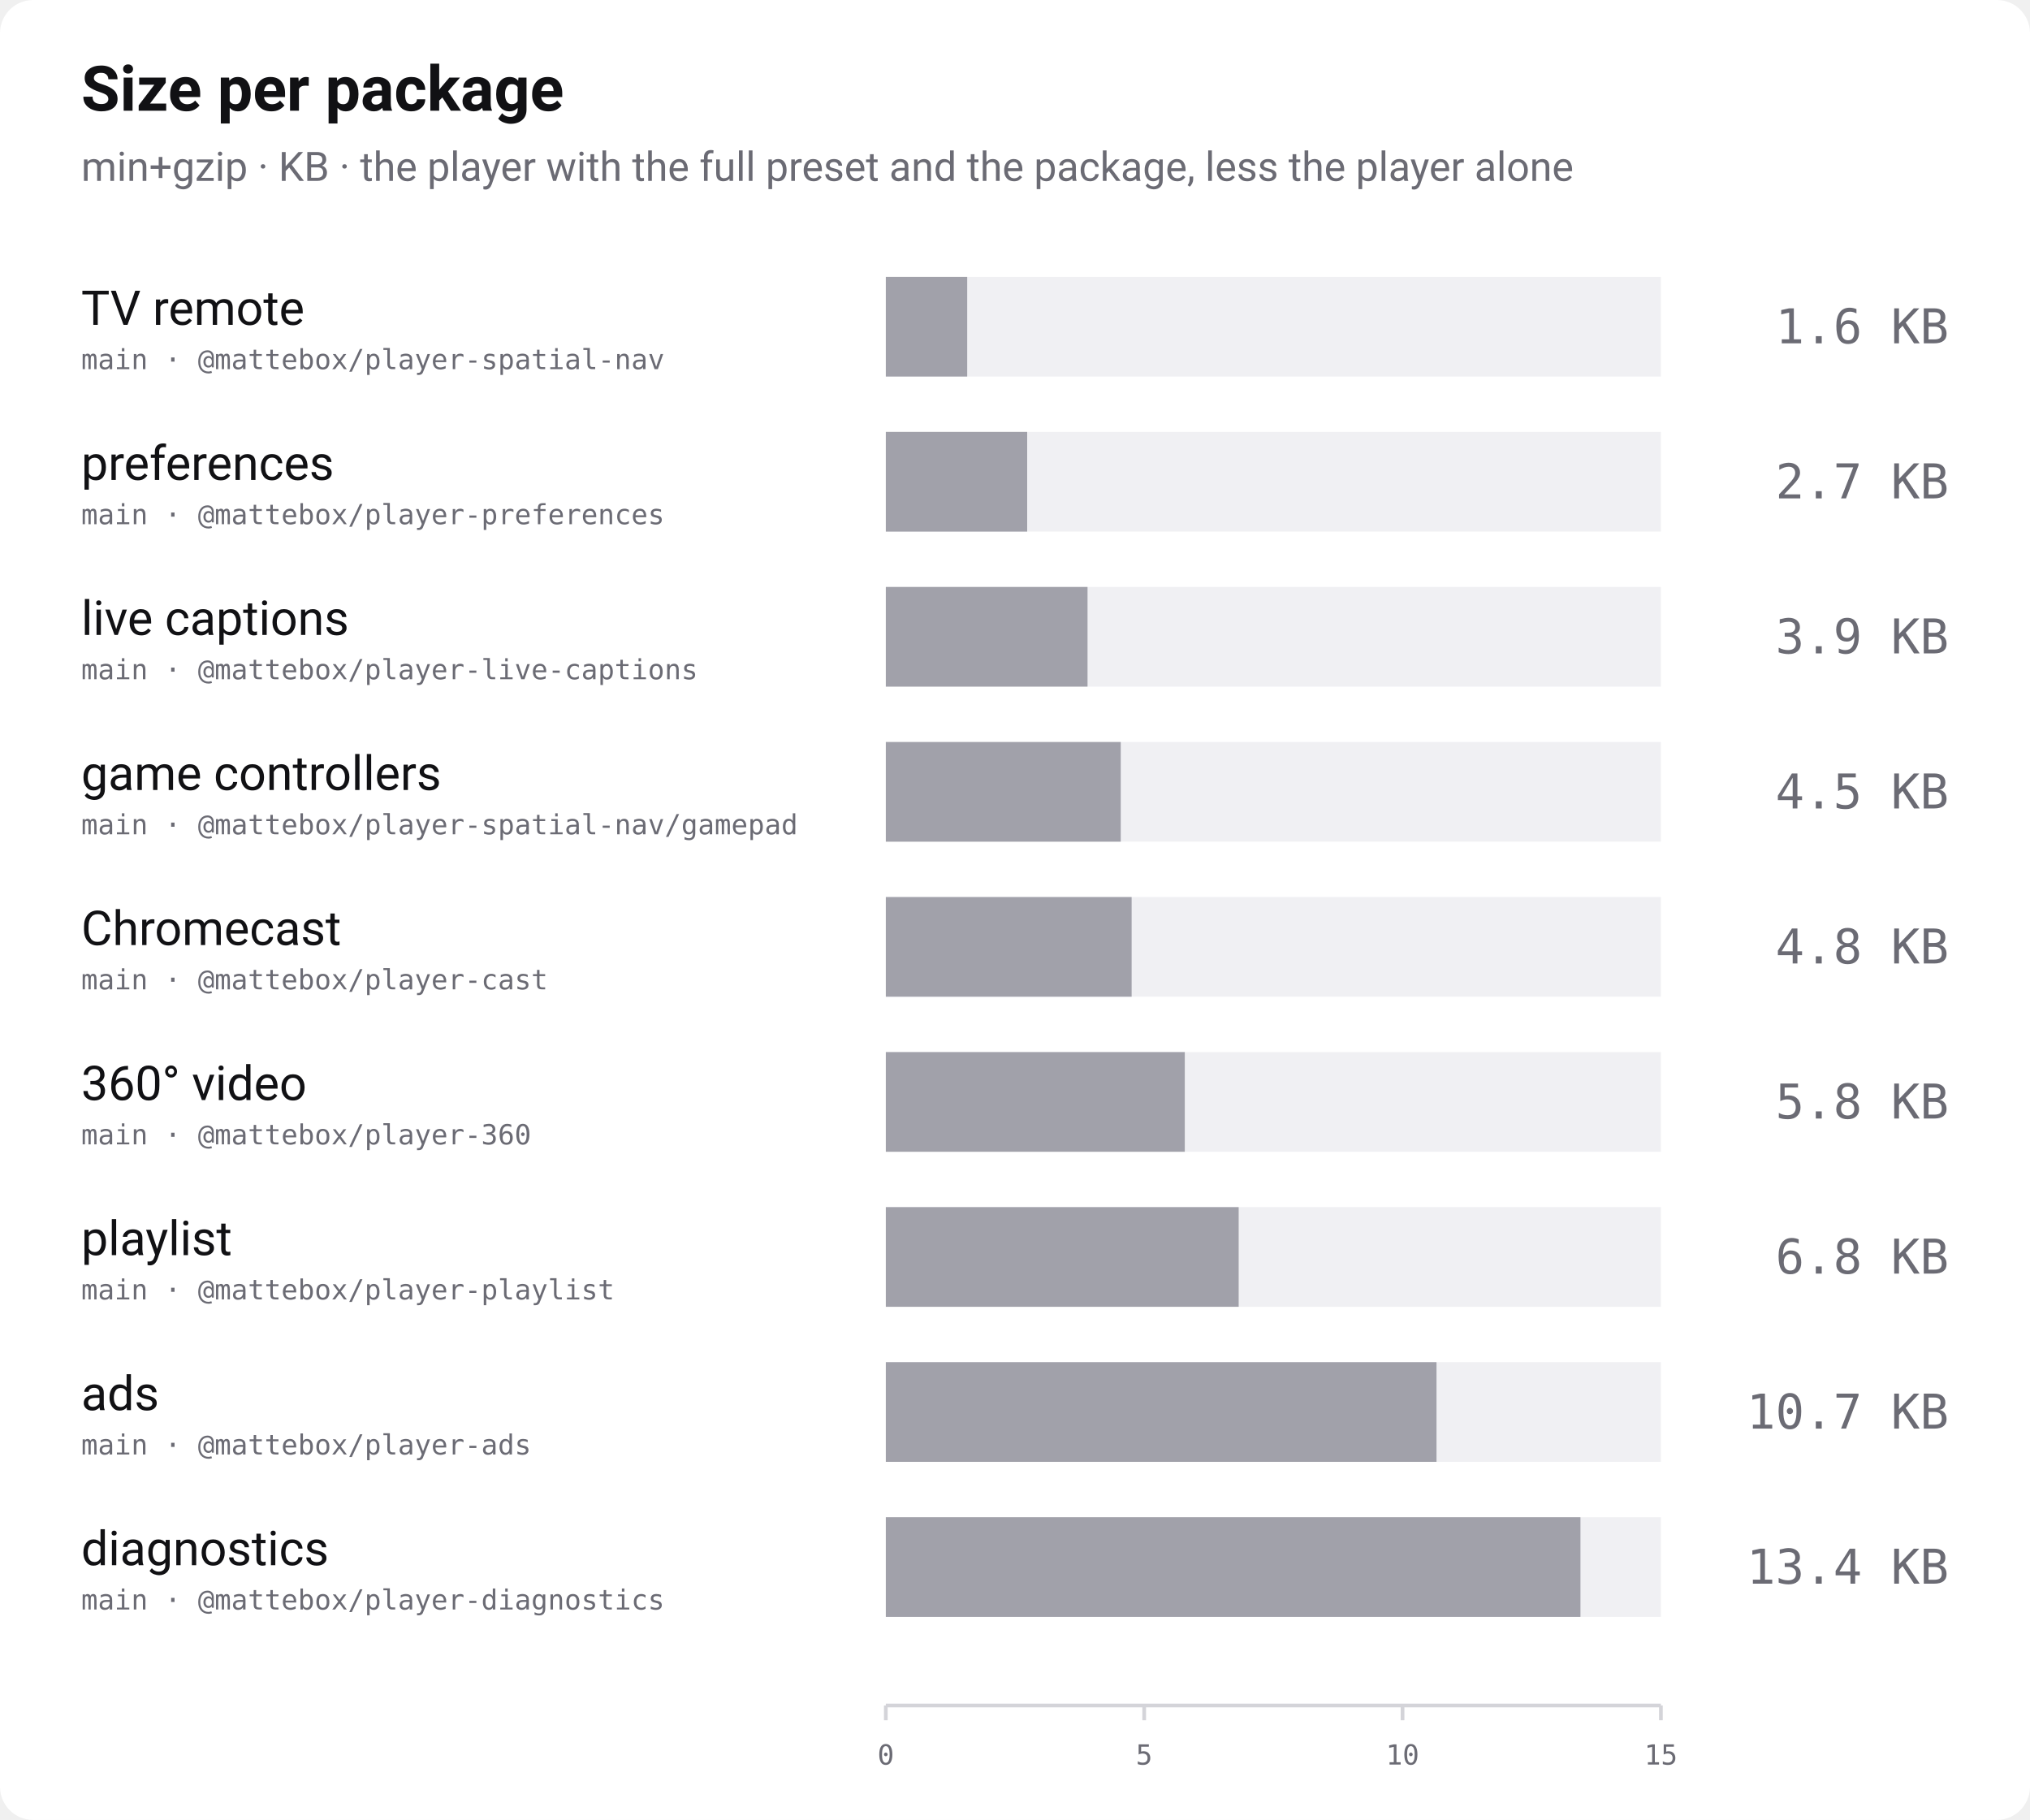
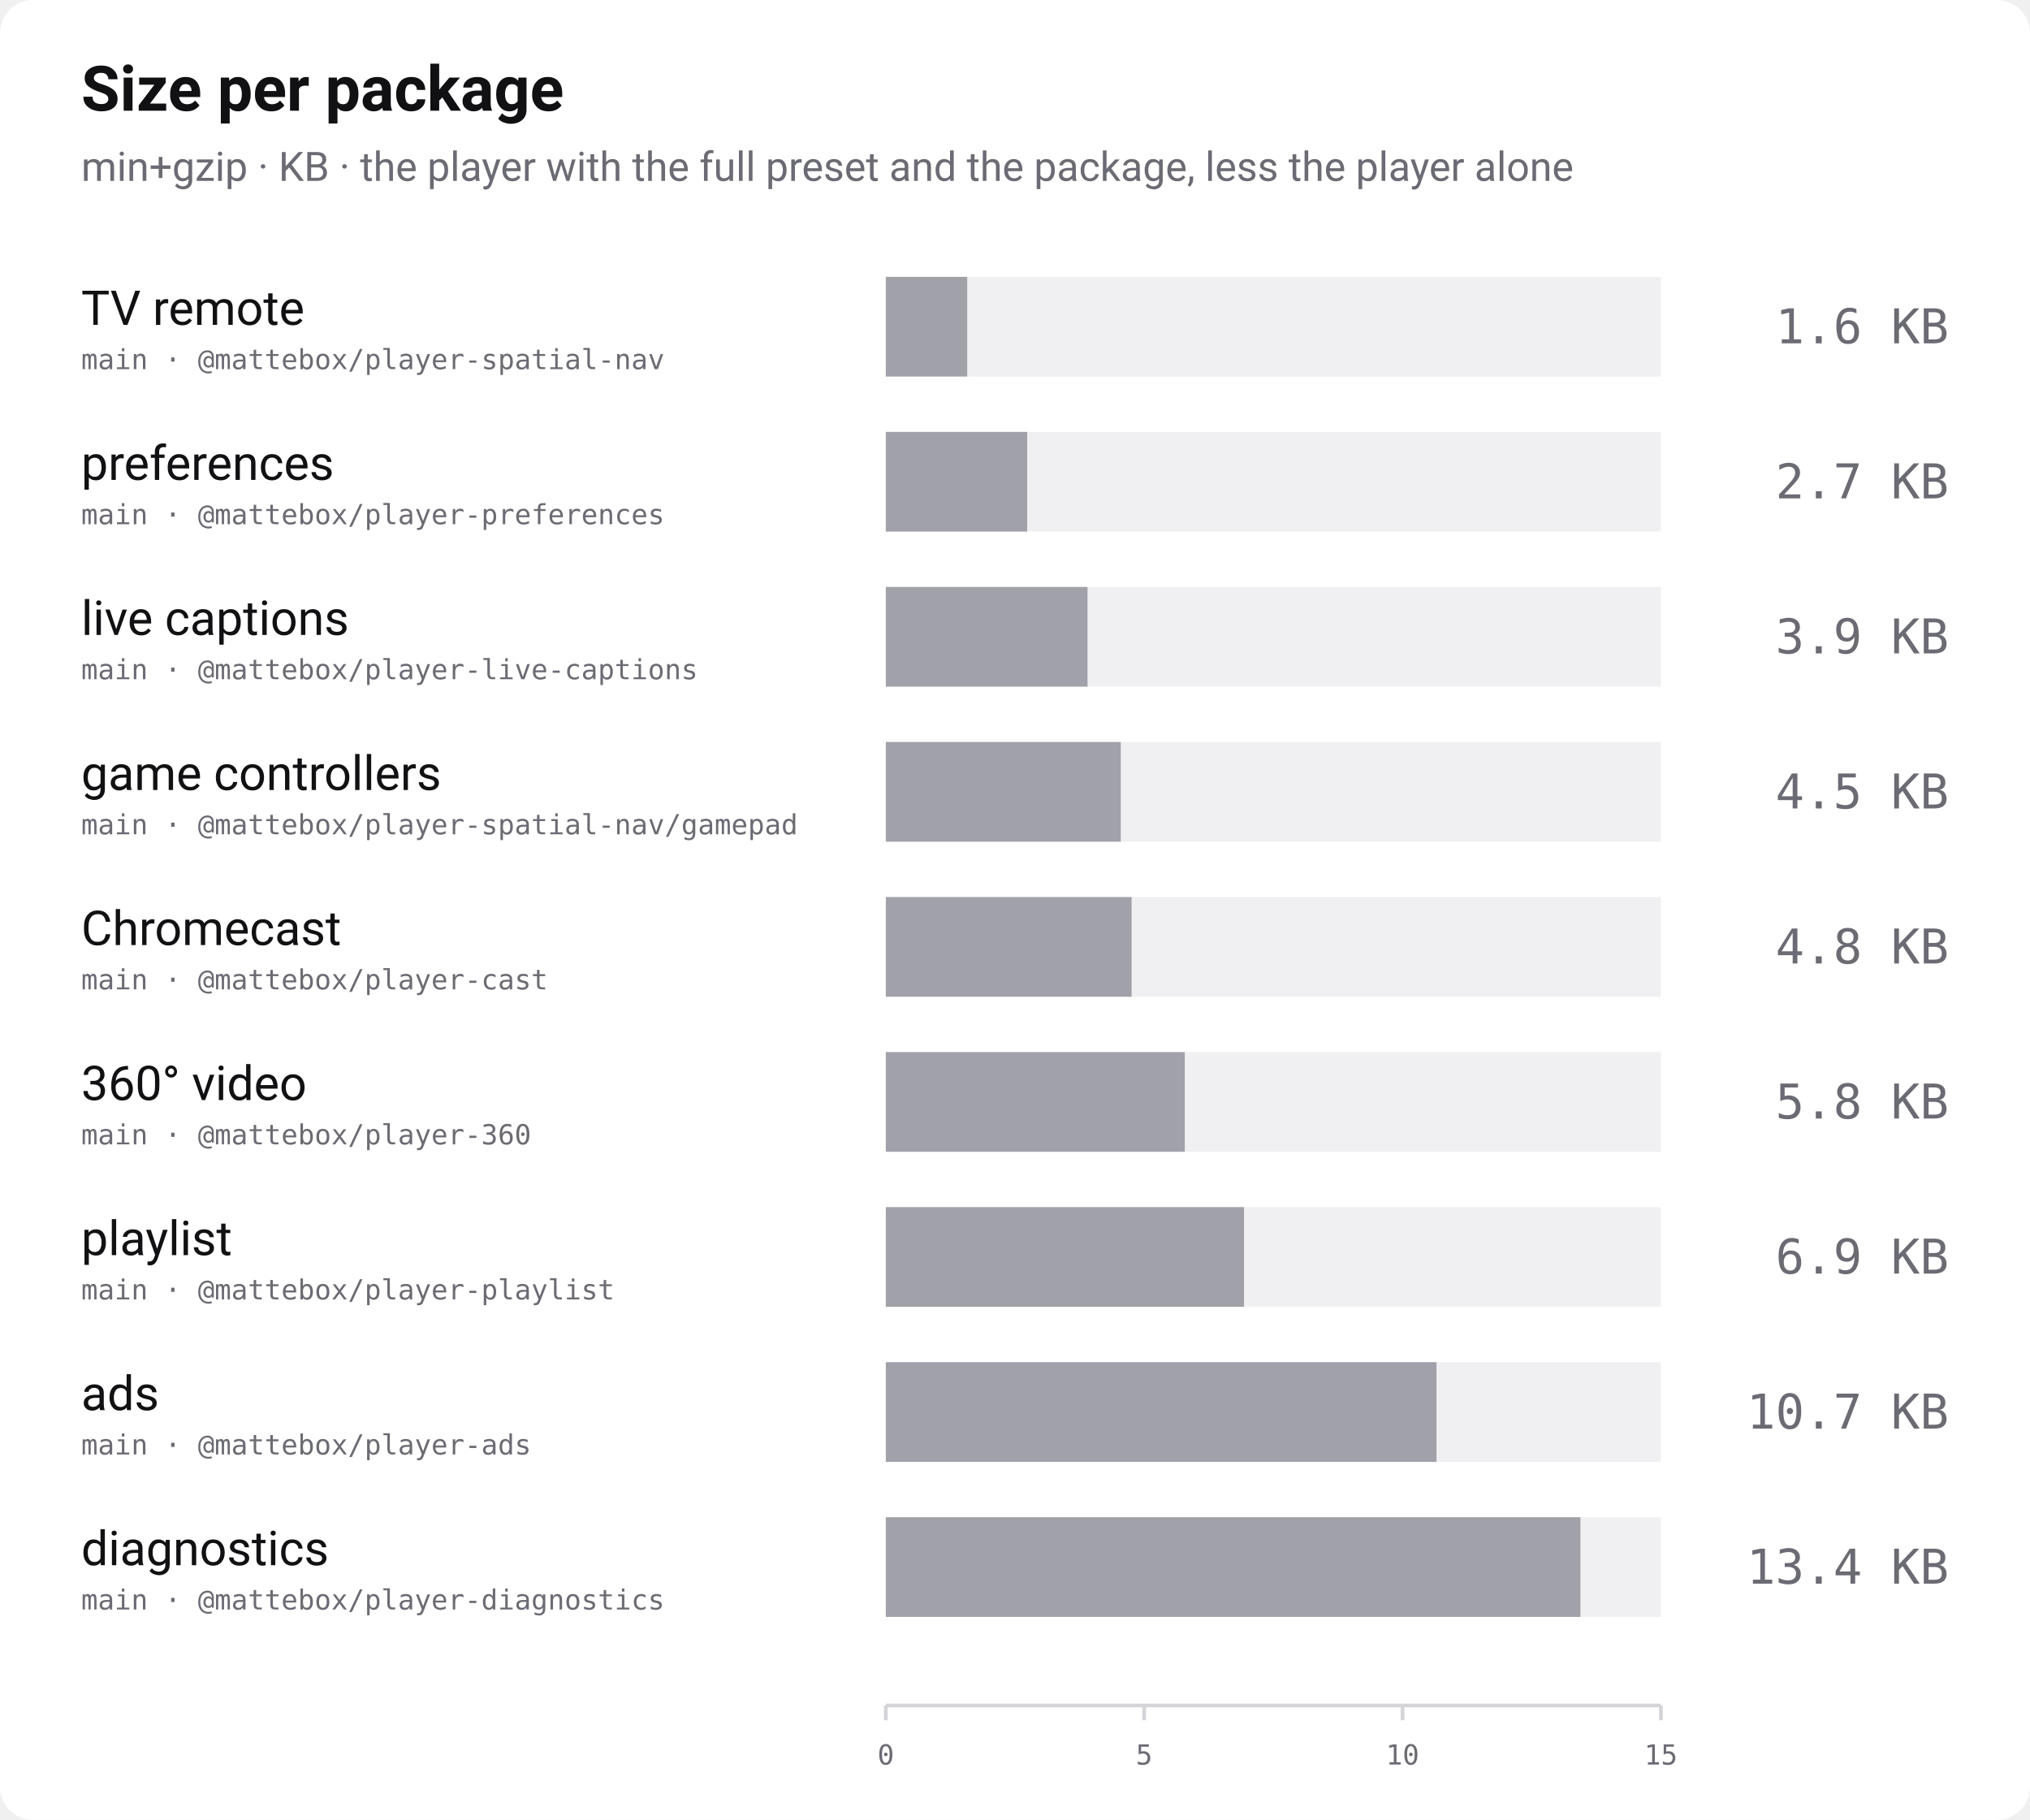
<svg xmlns="http://www.w3.org/2000/svg" width="1100" height="986" viewBox="0 0 1100 986" role="img" aria-label="Bundle size each Mattebox player package adds to the player, min+gzip">
  <rect width="1100" height="986" rx="18" fill="#ffffff" />
  <text x="44" y="60" font-family="-apple-system, 'Segoe UI', Roboto, Helvetica, Arial, sans-serif" font-size="34" font-weight="700" fill="#111114">Size per package</text>
  <text x="44" y="98" font-family="-apple-system, 'Segoe UI', Roboto, Helvetica, Arial, sans-serif" font-size="22" fill="#6b6b74">min+gzip · KB · the player with the full preset and the package, less the player alone</text>
  <text x="44" y="176" font-family="-apple-system, 'Segoe UI', Roboto, Helvetica, Arial, sans-serif" font-size="26" font-weight="400" fill="#111114">TV remote</text>
  <text x="44" y="200" font-family="ui-monospace, 'SF Mono', Menlo, Consolas, monospace" font-size="15" fill="#6b6b74">main · @mattebox/player-spatial-nav</text>
  <rect x="480" y="150" width="420" height="54" fill="#f0f0f3" />
  <rect x="480" y="150" width="44.1" height="54" fill="#a1a1aa" />
  <text x="1056" y="186" text-anchor="end" font-family="ui-monospace, 'SF Mono', Menlo, Consolas, monospace" font-size="26" font-weight="400" fill="#6b6b74">1.6 KB</text>
  <text x="44" y="260" font-family="-apple-system, 'Segoe UI', Roboto, Helvetica, Arial, sans-serif" font-size="26" font-weight="400" fill="#111114">preferences</text>
  <text x="44" y="284" font-family="ui-monospace, 'SF Mono', Menlo, Consolas, monospace" font-size="15" fill="#6b6b74">main · @mattebox/player-preferences</text>
  <rect x="480" y="234" width="420" height="54" fill="#f0f0f3" />
  <rect x="480" y="234" width="76.6" height="54" fill="#a1a1aa" />
  <text x="1056" y="270" text-anchor="end" font-family="ui-monospace, 'SF Mono', Menlo, Consolas, monospace" font-size="26" font-weight="400" fill="#6b6b74">2.7 KB</text>
  <text x="44" y="344" font-family="-apple-system, 'Segoe UI', Roboto, Helvetica, Arial, sans-serif" font-size="26" font-weight="400" fill="#111114">live captions</text>
  <text x="44" y="368" font-family="ui-monospace, 'SF Mono', Menlo, Consolas, monospace" font-size="15" fill="#6b6b74">main · @mattebox/player-live-captions</text>
  <rect x="480" y="318" width="420" height="54" fill="#f0f0f3" />
  <rect x="480" y="318" width="109.3" height="54" fill="#a1a1aa" />
  <text x="1056" y="354" text-anchor="end" font-family="ui-monospace, 'SF Mono', Menlo, Consolas, monospace" font-size="26" font-weight="400" fill="#6b6b74">3.9 KB</text>
  <text x="44" y="428" font-family="-apple-system, 'Segoe UI', Roboto, Helvetica, Arial, sans-serif" font-size="26" font-weight="400" fill="#111114">game controllers</text>
  <text x="44" y="452" font-family="ui-monospace, 'SF Mono', Menlo, Consolas, monospace" font-size="15" fill="#6b6b74">main · @mattebox/player-spatial-nav/gamepad</text>
  <rect x="480" y="402" width="420" height="54" fill="#f0f0f3" />
  <rect x="480" y="402" width="127.3" height="54" fill="#a1a1aa" />
  <text x="1056" y="438" text-anchor="end" font-family="ui-monospace, 'SF Mono', Menlo, Consolas, monospace" font-size="26" font-weight="400" fill="#6b6b74">4.5 KB</text>
  <text x="44" y="512" font-family="-apple-system, 'Segoe UI', Roboto, Helvetica, Arial, sans-serif" font-size="26" font-weight="400" fill="#111114">Chromecast</text>
  <text x="44" y="536" font-family="ui-monospace, 'SF Mono', Menlo, Consolas, monospace" font-size="15" fill="#6b6b74">main · @mattebox/player-cast</text>
  <rect x="480" y="486" width="420" height="54" fill="#f0f0f3" />
  <rect x="480" y="486" width="133.2" height="54" fill="#a1a1aa" />
  <text x="1056" y="522" text-anchor="end" font-family="ui-monospace, 'SF Mono', Menlo, Consolas, monospace" font-size="26" font-weight="400" fill="#6b6b74">4.8 KB</text>
  <text x="44" y="596" font-family="-apple-system, 'Segoe UI', Roboto, Helvetica, Arial, sans-serif" font-size="26" font-weight="400" fill="#111114">360° video</text>
  <text x="44" y="620" font-family="ui-monospace, 'SF Mono', Menlo, Consolas, monospace" font-size="15" fill="#6b6b74">main · @mattebox/player-360</text>
  <rect x="480" y="570" width="420" height="54" fill="#f0f0f3" />
  <rect x="480" y="570" width="162.0" height="54" fill="#a1a1aa" />
  <text x="1056" y="606" text-anchor="end" font-family="ui-monospace, 'SF Mono', Menlo, Consolas, monospace" font-size="26" font-weight="400" fill="#6b6b74">5.8 KB</text>
  <text x="44" y="680" font-family="-apple-system, 'Segoe UI', Roboto, Helvetica, Arial, sans-serif" font-size="26" font-weight="400" fill="#111114">playlist</text>
  <text x="44" y="704" font-family="ui-monospace, 'SF Mono', Menlo, Consolas, monospace" font-size="15" fill="#6b6b74">main · @mattebox/player-playlist</text>
  <rect x="480" y="654" width="420" height="54" fill="#f0f0f3" />
-   <rect x="480" y="654" width="191.2" height="54" fill="#a1a1aa" />
-   <text x="1056" y="690" text-anchor="end" font-family="ui-monospace, 'SF Mono', Menlo, Consolas, monospace" font-size="26" font-weight="400" fill="#6b6b74">6.8 KB</text>
+   <rect x="480" y="654" width="194.1" height="54" fill="#a1a1aa" />
+   <text x="1056" y="690" text-anchor="end" font-family="ui-monospace, 'SF Mono', Menlo, Consolas, monospace" font-size="26" font-weight="400" fill="#6b6b74">6.9 KB</text>
  <text x="44" y="764" font-family="-apple-system, 'Segoe UI', Roboto, Helvetica, Arial, sans-serif" font-size="26" font-weight="400" fill="#111114">ads</text>
  <text x="44" y="788" font-family="ui-monospace, 'SF Mono', Menlo, Consolas, monospace" font-size="15" fill="#6b6b74">main · @mattebox/player-ads</text>
  <rect x="480" y="738" width="420" height="54" fill="#f0f0f3" />
  <rect x="480" y="738" width="298.4" height="54" fill="#a1a1aa" />
  <text x="1056" y="774" text-anchor="end" font-family="ui-monospace, 'SF Mono', Menlo, Consolas, monospace" font-size="26" font-weight="400" fill="#6b6b74">10.7 KB</text>
  <text x="44" y="848" font-family="-apple-system, 'Segoe UI', Roboto, Helvetica, Arial, sans-serif" font-size="26" font-weight="400" fill="#111114">diagnostics</text>
  <text x="44" y="872" font-family="ui-monospace, 'SF Mono', Menlo, Consolas, monospace" font-size="15" fill="#6b6b74">main · @mattebox/player-diagnostics</text>
  <rect x="480" y="822" width="420" height="54" fill="#f0f0f3" />
  <rect x="480" y="822" width="376.4" height="54" fill="#a1a1aa" />
  <text x="1056" y="858" text-anchor="end" font-family="ui-monospace, 'SF Mono', Menlo, Consolas, monospace" font-size="26" font-weight="400" fill="#6b6b74">13.4 KB</text>
  <line x1="480" y1="924" x2="900" y2="924" stroke="#d4d4d9" stroke-width="2" />
  <line x1="480.0" y1="924" x2="480.0" y2="932" stroke="#d4d4d9" stroke-width="2" />
  <text x="480.0" y="956" text-anchor="middle" font-family="ui-monospace, 'SF Mono', Menlo, Consolas, monospace" font-size="15" fill="#6b6b74">0</text>
  <line x1="620.0" y1="924" x2="620.0" y2="932" stroke="#d4d4d9" stroke-width="2" />
  <text x="620.0" y="956" text-anchor="middle" font-family="ui-monospace, 'SF Mono', Menlo, Consolas, monospace" font-size="15" fill="#6b6b74">5</text>
  <line x1="760.0" y1="924" x2="760.0" y2="932" stroke="#d4d4d9" stroke-width="2" />
  <text x="760.0" y="956" text-anchor="middle" font-family="ui-monospace, 'SF Mono', Menlo, Consolas, monospace" font-size="15" fill="#6b6b74">10</text>
  <line x1="900.0" y1="924" x2="900.0" y2="932" stroke="#d4d4d9" stroke-width="2" />
  <text x="900.0" y="956" text-anchor="middle" font-family="ui-monospace, 'SF Mono', Menlo, Consolas, monospace" font-size="15" fill="#6b6b74">15</text>
</svg>
